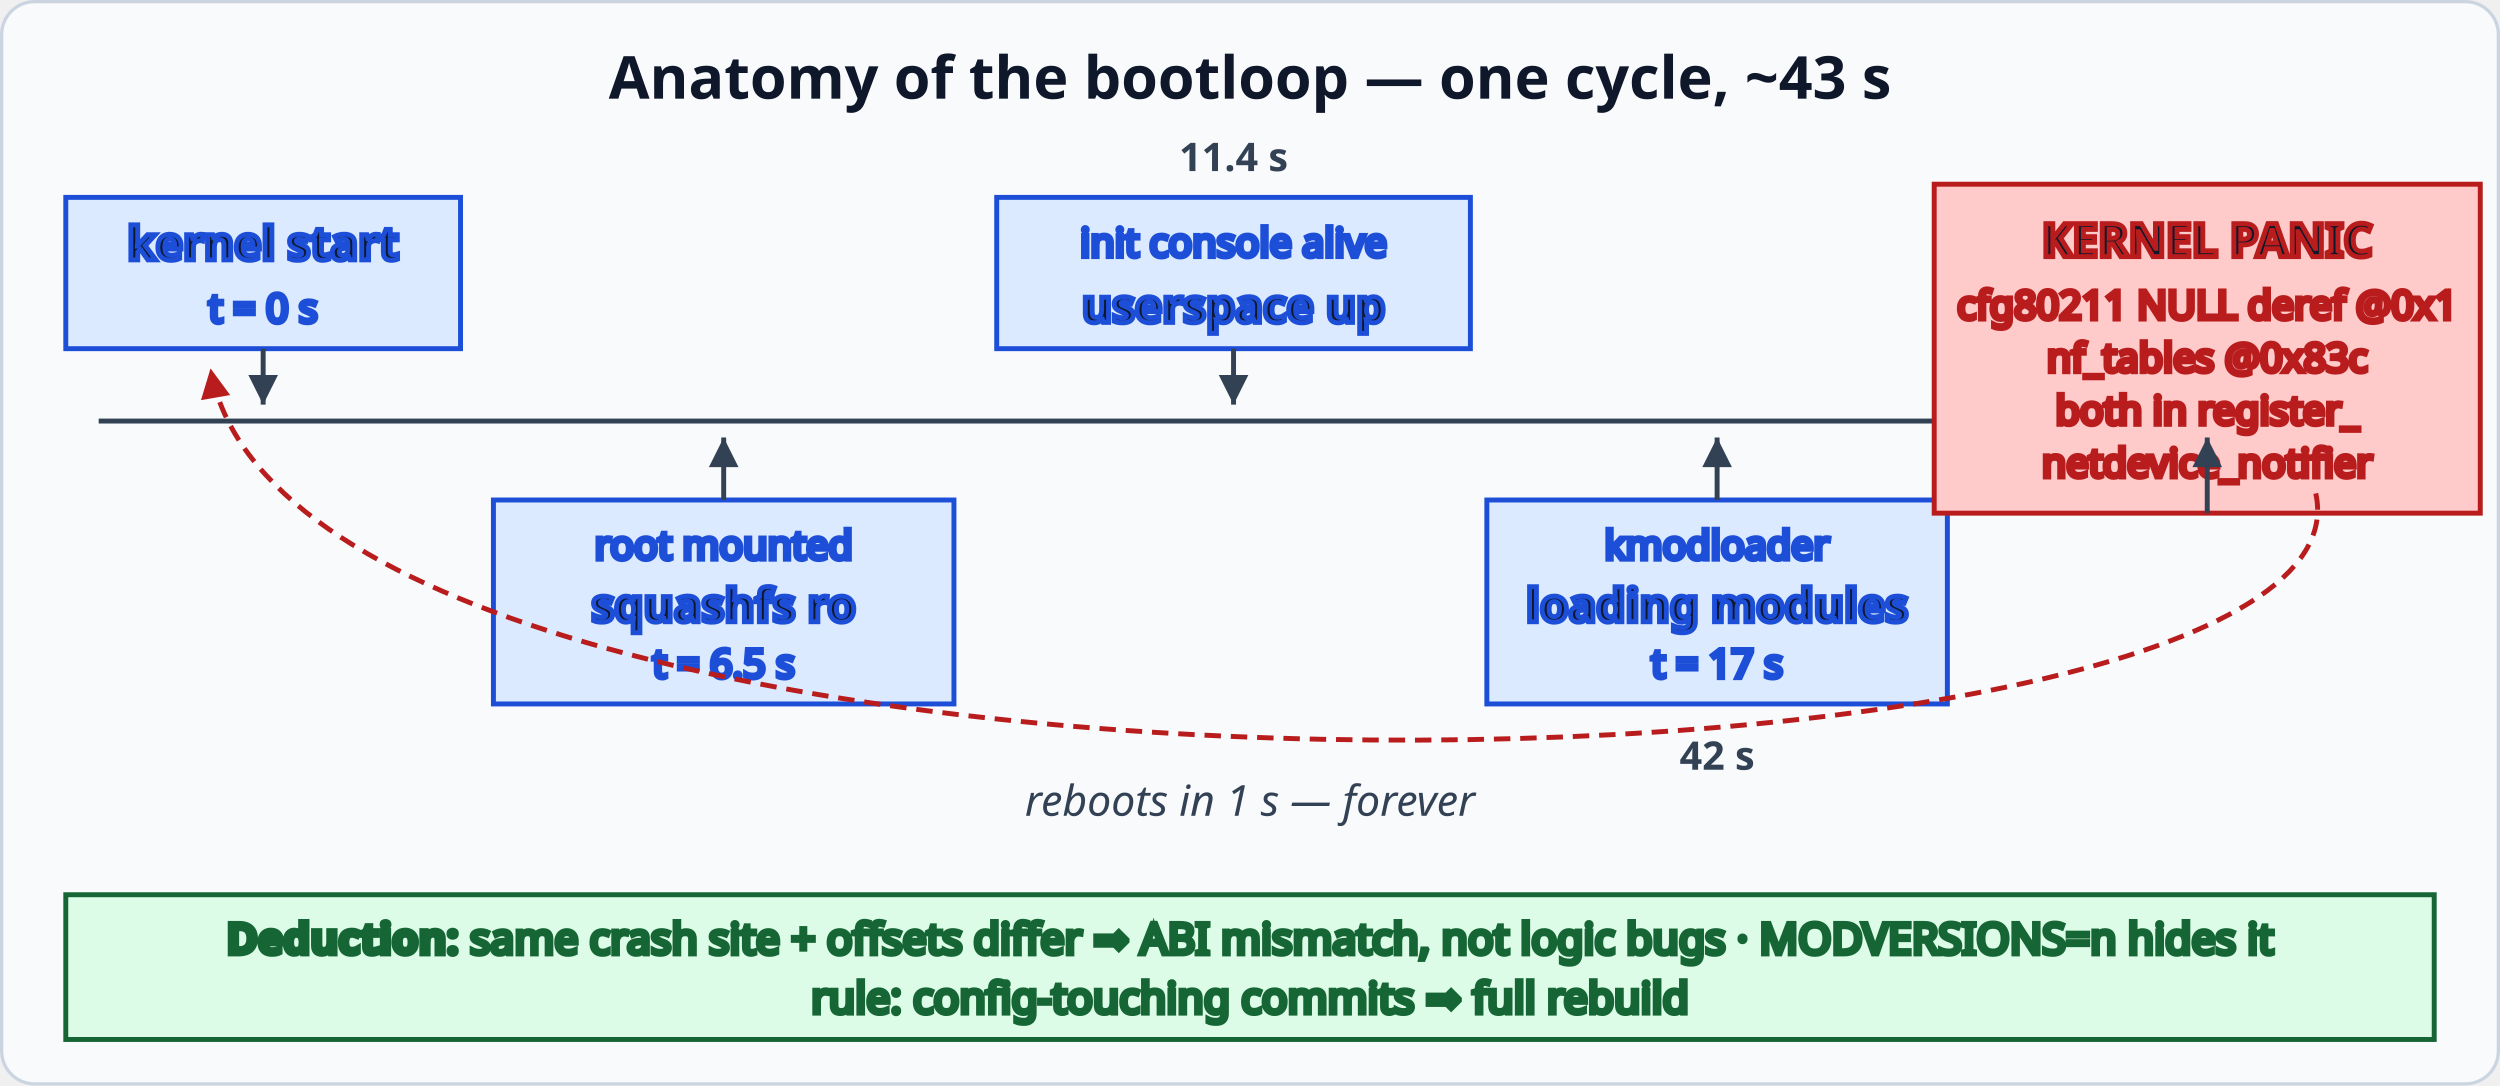
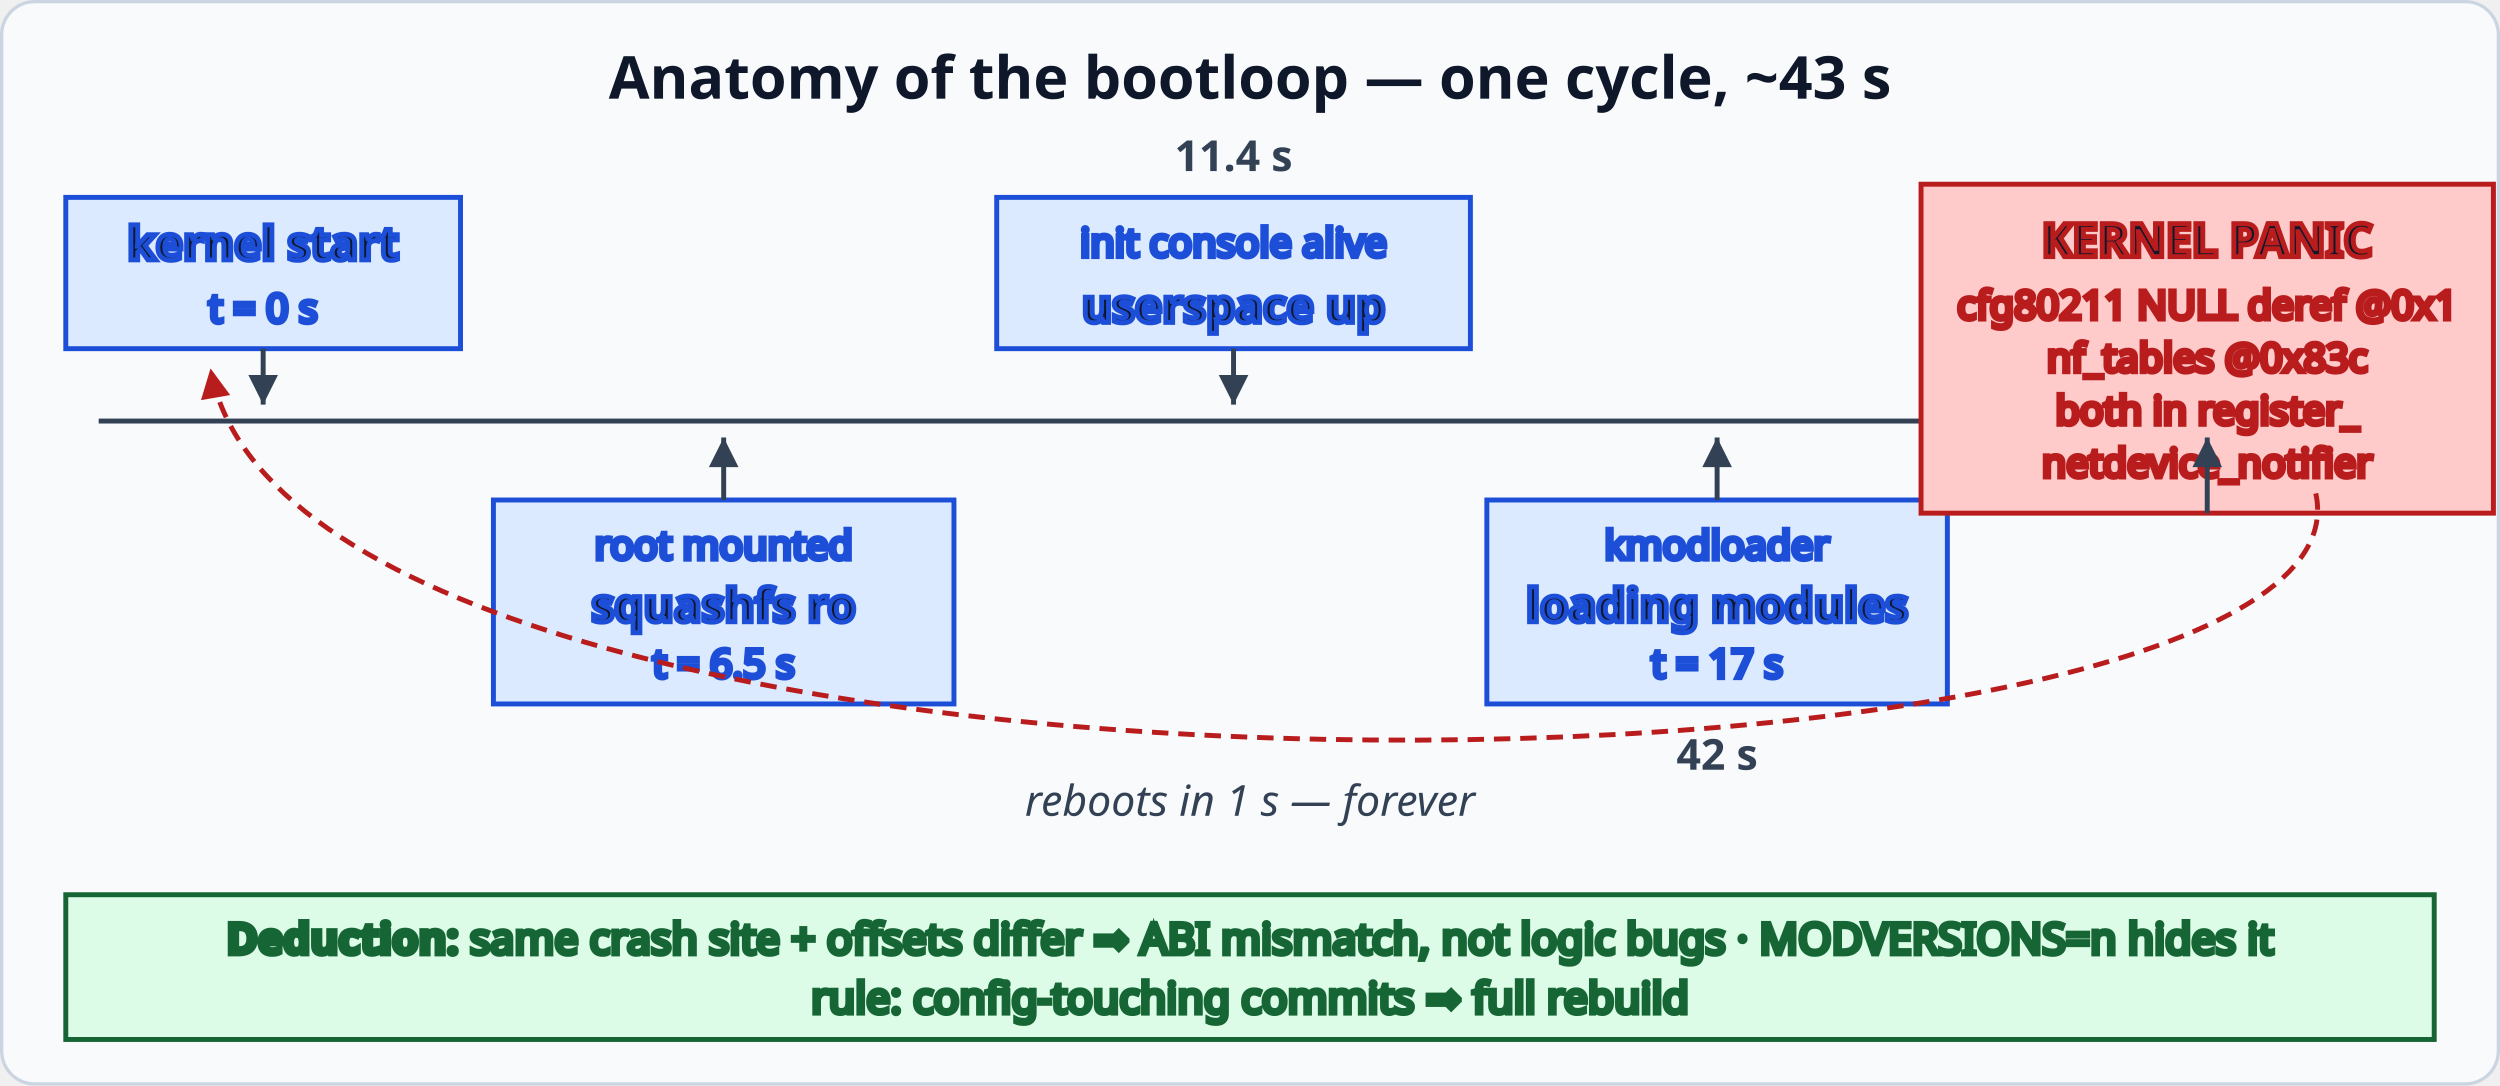
<svg xmlns="http://www.w3.org/2000/svg" viewBox="0 0 760 330" font-family="ui-sans-serif,system-ui,sans-serif">
  <rect x="0.5" y="0.5" width="759" height="329" rx="10" fill="#f8fafc" stroke="#cbd5e1" />
  <defs>
    <marker id="a" markerWidth="8" markerHeight="8" refX="6" refY="3" orient="auto">
      <path d="M0,0 L6,3 L0,6 z" fill="#334155" />
    </marker>
    <marker id="r" markerWidth="8" markerHeight="8" refX="6" refY="3" orient="auto">
      <path d="M0,0 L6,3 L0,6 z" fill="#b91c1c" />
    </marker>
  </defs>
  <style>
    .title{font-size:18px;font-weight:bold;fill:#0f172a;text-anchor:middle}
    .box{fill:#ffffff;stroke:#475569;stroke-width:1.5}
    .main{fill:#dbeafe;stroke:#1d4ed8}
    .crash{fill:#fecaca;stroke:#b91c1c}
    .lbl{font-size:14px;fill:#0f172a;text-anchor:middle;font-weight:bold}
    .sub{font-size:12px;fill:#334155;text-anchor:middle}
-     .t{font-size:12px;fill:#334155;font-weight:bold;text-anchor:middle}
+     .t{font-size:13px;fill:#334155;font-weight:bold;text-anchor:middle}
    .arr{stroke:#334155;stroke-width:1.5;fill:none;marker-end:url(#a)}
    .loop{stroke:#b91c1c;stroke-width:1.5;fill:none;marker-end:url(#r);stroke-dasharray:5 3}
    .ded{fill:#dcfce7;stroke:#166534;stroke-width:1.5}
    .dlbl{font-size:14px;fill:#166534;font-weight:bold;text-anchor:middle}
    .dtx{font-size:13px;fill:#334155;text-anchor:middle}
  </style>
  <text class="title" x="380" y="30">Anatomy of the bootloop — one cycle, ~43 s</text>
  <line class="arr" x1="30" y1="128" x2="725" y2="128" />
  <g class="box main">
    <rect x="20" y="60" width="120" height="46" />
    <text class="lbl" x="80" y="79">kernel start</text>
    <text class="sub" x="80" y="98">t = 0 s</text>
  </g>
  <line class="arr" x1="80" y1="106" x2="80" y2="123" />
  <g class="box main">
    <rect x="150" y="152" width="140" height="62" />
    <text class="sub" x="220" y="170">root mounted</text>
    <text class="lbl" x="220" y="189">squashfs ro</text>
    <text class="sub" x="220" y="206">t = 6.5 s</text>
  </g>
  <line class="arr" x1="220" y1="152" x2="220" y2="133" />
  <g class="box main">
    <rect x="303" y="60" width="144" height="46" />
    <text class="sub" x="375" y="78">init console alive</text>
    <text class="lbl" x="375" y="98">userspace up</text>
  </g>
  <line class="arr" x1="375" y1="106" x2="375" y2="123" />
  <text class="t" x="375" y="52">11.4 s</text>
  <g class="box main">
    <rect x="452" y="152" width="140" height="62" />
    <text class="sub" x="522" y="170">kmodloader</text>
    <text class="lbl" x="522" y="189">loading modules</text>
    <text class="sub" x="522" y="206">t = 17 s</text>
  </g>
  <line class="arr" x1="522" y1="152" x2="522" y2="133" />
  <text class="t" x="522" y="234">42 s</text>
  <g class="box crash">
-     <rect x="588" y="56" width="166" height="100" />
+     <rect x="584" y="56" width="174" height="100" />
    <text class="lbl" x="671" y="78" fill="#b91c1c">KERNEL PANIC</text>
    <text class="sub" x="671" y="97">cfg80211 NULL deref @0x1</text>
    <text class="sub" x="671" y="113">nf_tables @0x83c</text>
    <text class="sub" x="671" y="129">both in register_</text>
    <text class="sub" x="671" y="145">netdevice_notifier</text>
  </g>
  <line class="arr" x1="671" y1="156" x2="671" y2="133" />
  <path class="loop" d="M 704 150 C 726 250, 90 262, 64 112" />
  <text class="dtx" x="380" y="248" fill="#b91c1c" font-style="italic">reboots in 1 s — forever</text>
  <g class="ded">
    <rect x="20" y="272" width="720" height="44" />
    <text class="dtx" x="380" y="290">
      <tspan font-weight="bold" fill="#166534">Deduction:</tspan> same crash site + offsets differ ⇒ ABI mismatch, not logic bugs · MODVERSIONS=n hides it</text>
    <text class="dtx" x="380" y="308">rule: config-touching commits ⇒ full rebuild</text>
  </g>
</svg>
